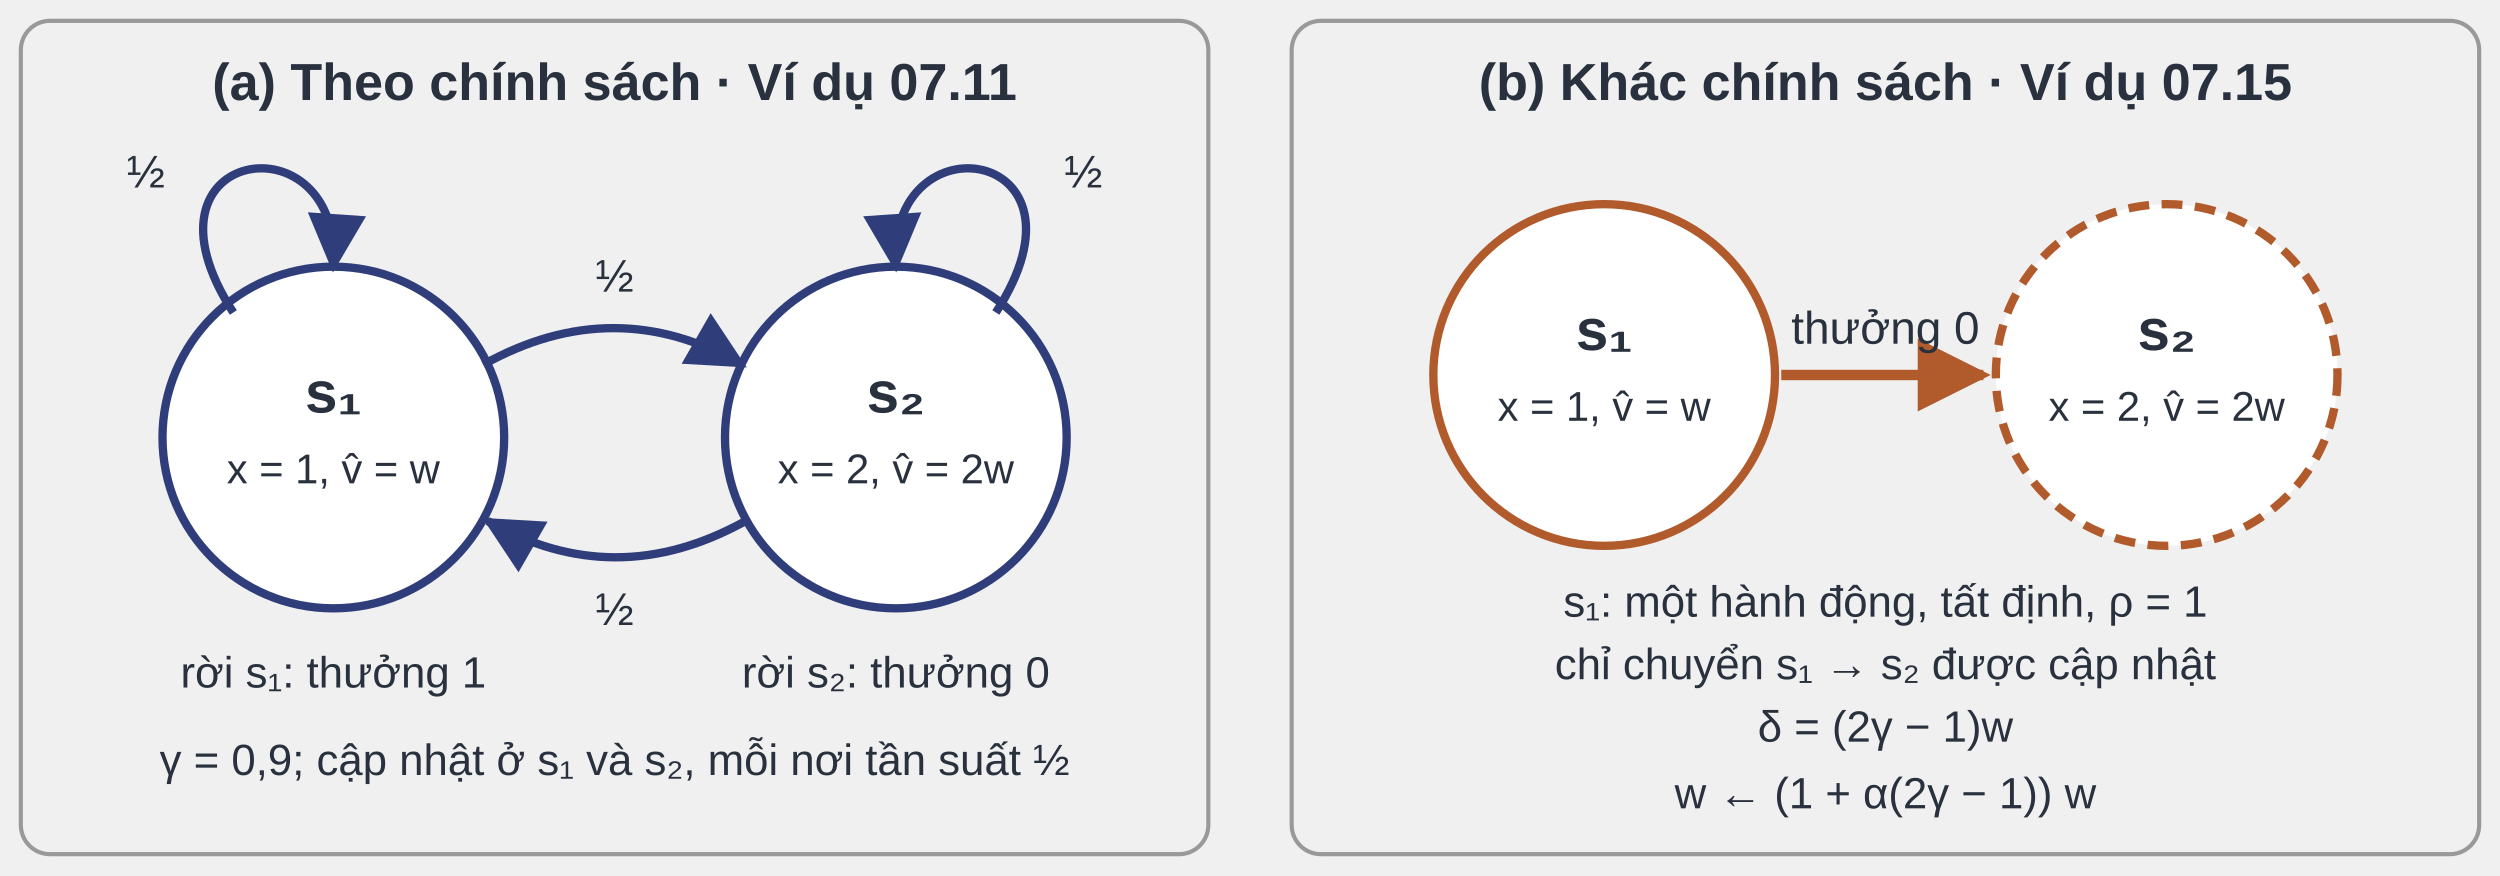
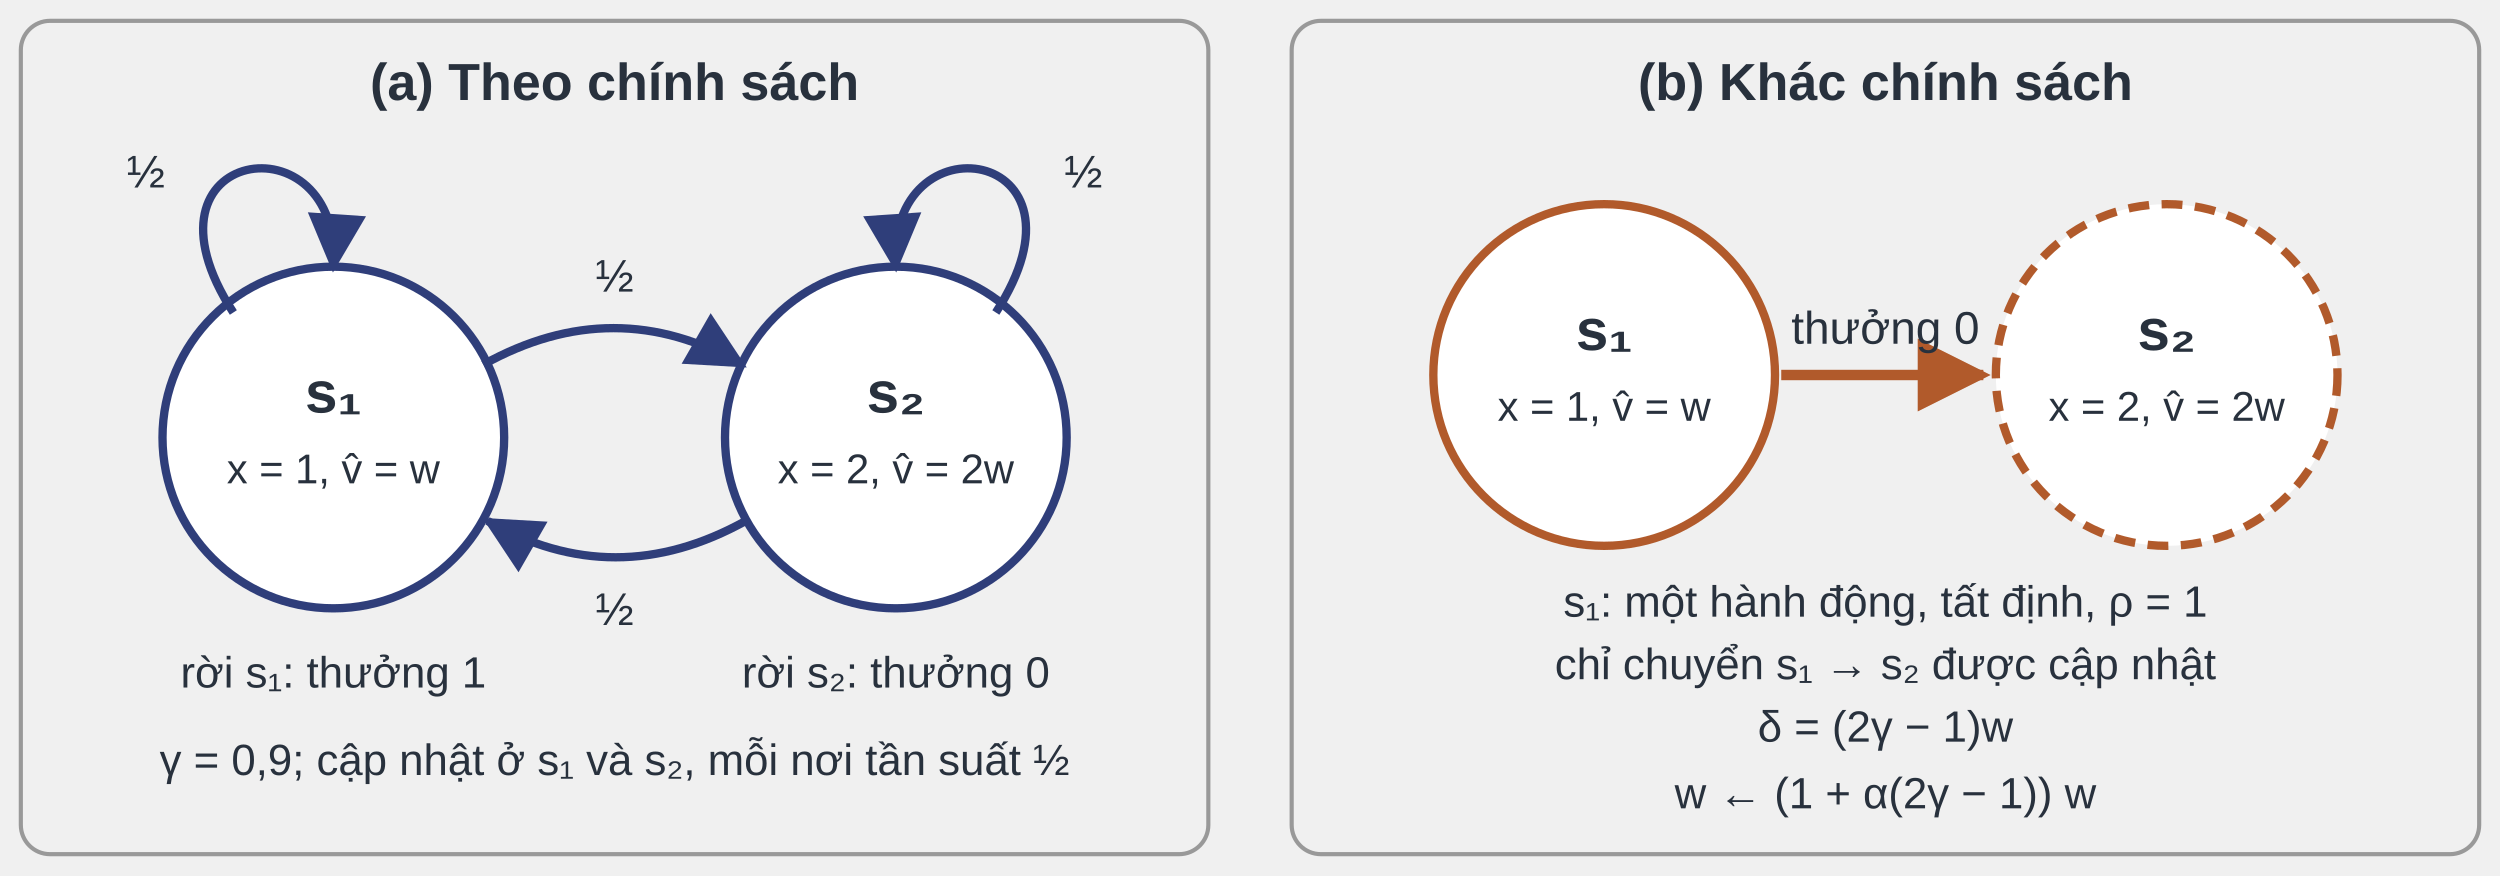
<svg xmlns="http://www.w3.org/2000/svg" viewBox="0 0 1200 420" role="img" aria-labelledby="title desc">
  <defs>
    <marker id="an" viewBox="0 0 10 10" refX="9" refY="5" markerWidth="7" markerHeight="7" orient="auto">
      <path d="M0 0 L10 5 L0 10 Z" fill="#2F3E7A" />
    </marker>
    <marker id="ao" viewBox="0 0 10 10" refX="9" refY="5" markerWidth="7" markerHeight="7" orient="auto">
      <path d="M0 0 L10 5 L0 10 Z" fill="#B15A2B" />
    </marker>
  </defs>
  <g font-family="Arial, Helvetica, sans-serif" fill="#28313D">
    <rect x="10" y="10" width="570" height="400" rx="14" fill="none" stroke="#999" stroke-width="2" />
-     <text x="295" y="48" text-anchor="middle" font-size="25" font-weight="bold">(a) Theo chính sách · Ví dụ 07.11</text>
+     <text x="295" y="48" text-anchor="middle" font-size="25" font-weight="bold">(a) Theo chính sách</text>
    <circle cx="160" cy="210" r="82" fill="#FFFFFF" stroke="#2F3E7A" stroke-width="4" />
    <text x="160" y="198" text-anchor="middle" font-size="28" font-weight="bold">s₁</text>
    <text x="160" y="232" text-anchor="middle" font-size="20">x = 1, v̂ = w</text>
    <circle cx="430" cy="210" r="82" fill="#FFFFFF" stroke="#2F3E7A" stroke-width="4" />
    <text x="430" y="198" text-anchor="middle" font-size="28" font-weight="bold">s₂</text>
    <text x="430" y="232" text-anchor="middle" font-size="20">x = 2, v̂ = 2w</text>
    <path d="M232 175 Q295 140 356 175" fill="none" stroke="#2F3E7A" stroke-width="4" marker-end="url(#an)" />
    <text x="295" y="140" text-anchor="middle" font-size="22">½</text>
    <path d="M358 250 Q295 285 234 250" fill="none" stroke="#2F3E7A" stroke-width="4" marker-end="url(#an)" />
    <text x="295" y="300" text-anchor="middle" font-size="22">½</text>
    <path d="M112 150 C 60 70, 165 55, 160 128" fill="none" stroke="#2F3E7A" stroke-width="4" marker-end="url(#an)" />
    <text x="70" y="90" text-anchor="middle" font-size="22">½</text>
    <path d="M478 150 C 530 70, 425 55, 430 128" fill="none" stroke="#2F3E7A" stroke-width="4" marker-end="url(#an)" />
    <text x="520" y="90" text-anchor="middle" font-size="22">½</text>
    <text x="160" y="330" text-anchor="middle" font-size="21">rời s₁: thưởng 1</text>
    <text x="430" y="330" text-anchor="middle" font-size="21">rời s₂: thưởng 0</text>
    <text x="295" y="372" text-anchor="middle" font-size="21">γ = 0,9; cập nhật ở s₁ và s₂, mỗi nơi tần suất ½</text>
    <rect x="620" y="10" width="570" height="400" rx="14" fill="none" stroke="#999" stroke-width="2" />
-     <text x="905" y="48" text-anchor="middle" font-size="25" font-weight="bold">(b) Khác chính sách · Ví dụ 07.15</text>
+     <text x="905" y="48" text-anchor="middle" font-size="25" font-weight="bold">(b) Khác chính sách</text>
    <circle cx="770" cy="180" r="82" fill="#FFFFFF" stroke="#B15A2B" stroke-width="4" />
    <text x="770" y="168" text-anchor="middle" font-size="28" font-weight="bold">s₁</text>
    <text x="770" y="202" text-anchor="middle" font-size="20">x = 1, v̂ = w</text>
    <circle cx="1040" cy="180" r="82" fill="#FFFFFF" stroke="#B15A2B" stroke-width="4" stroke-dasharray="10 6" />
    <text x="1040" y="168" text-anchor="middle" font-size="28" font-weight="bold">s₂</text>
    <text x="1040" y="202" text-anchor="middle" font-size="20">x = 2, v̂ = 2w</text>
    <path d="M855 180 H952" fill="none" stroke="#B15A2B" stroke-width="5" marker-end="url(#ao)" />
    <text x="905" y="165" text-anchor="middle" font-size="22">thưởng 0</text>
    <text x="905" y="296" text-anchor="middle" font-size="21">s₁: một hành động, tất định, ρ = 1</text>
    <text x="905" y="326" text-anchor="middle" font-size="21">chỉ chuyển s₁ → s₂ được cập nhật</text>
    <text x="905" y="356" text-anchor="middle" font-size="21">δ = (2γ − 1)w</text>
    <text x="905" y="388" text-anchor="middle" font-size="21">w ← (1 + α(2γ − 1)) w</text>
  </g>
</svg>
